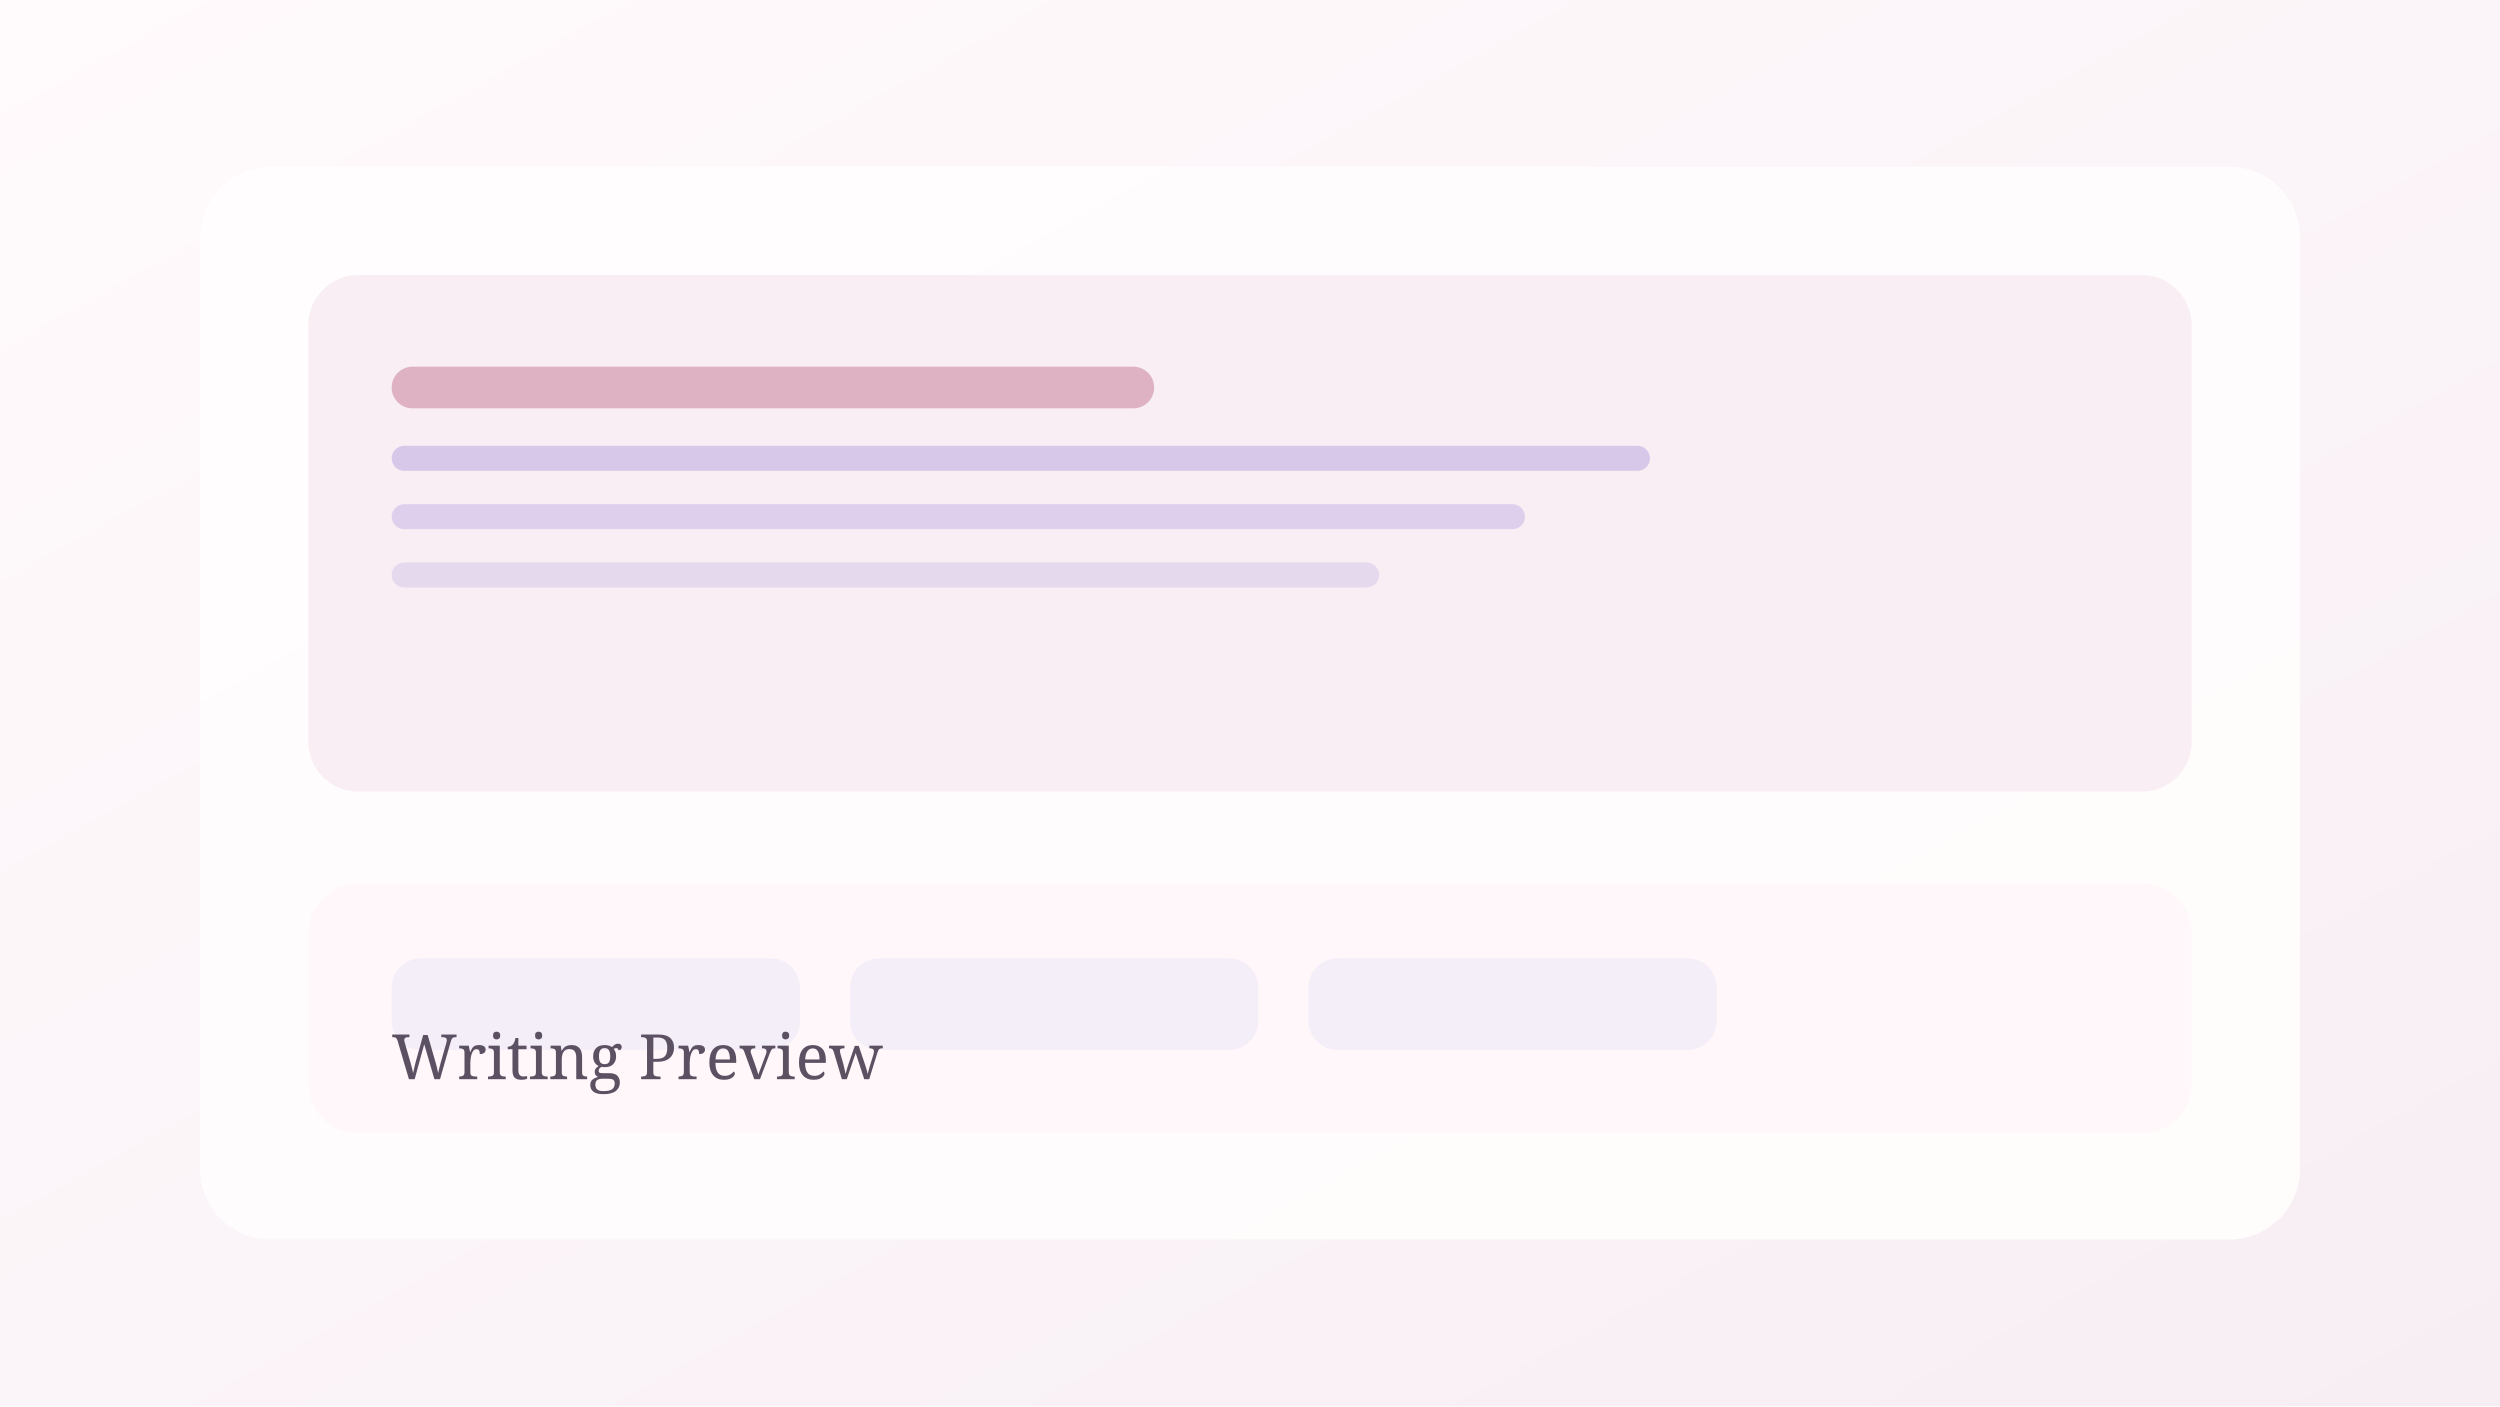
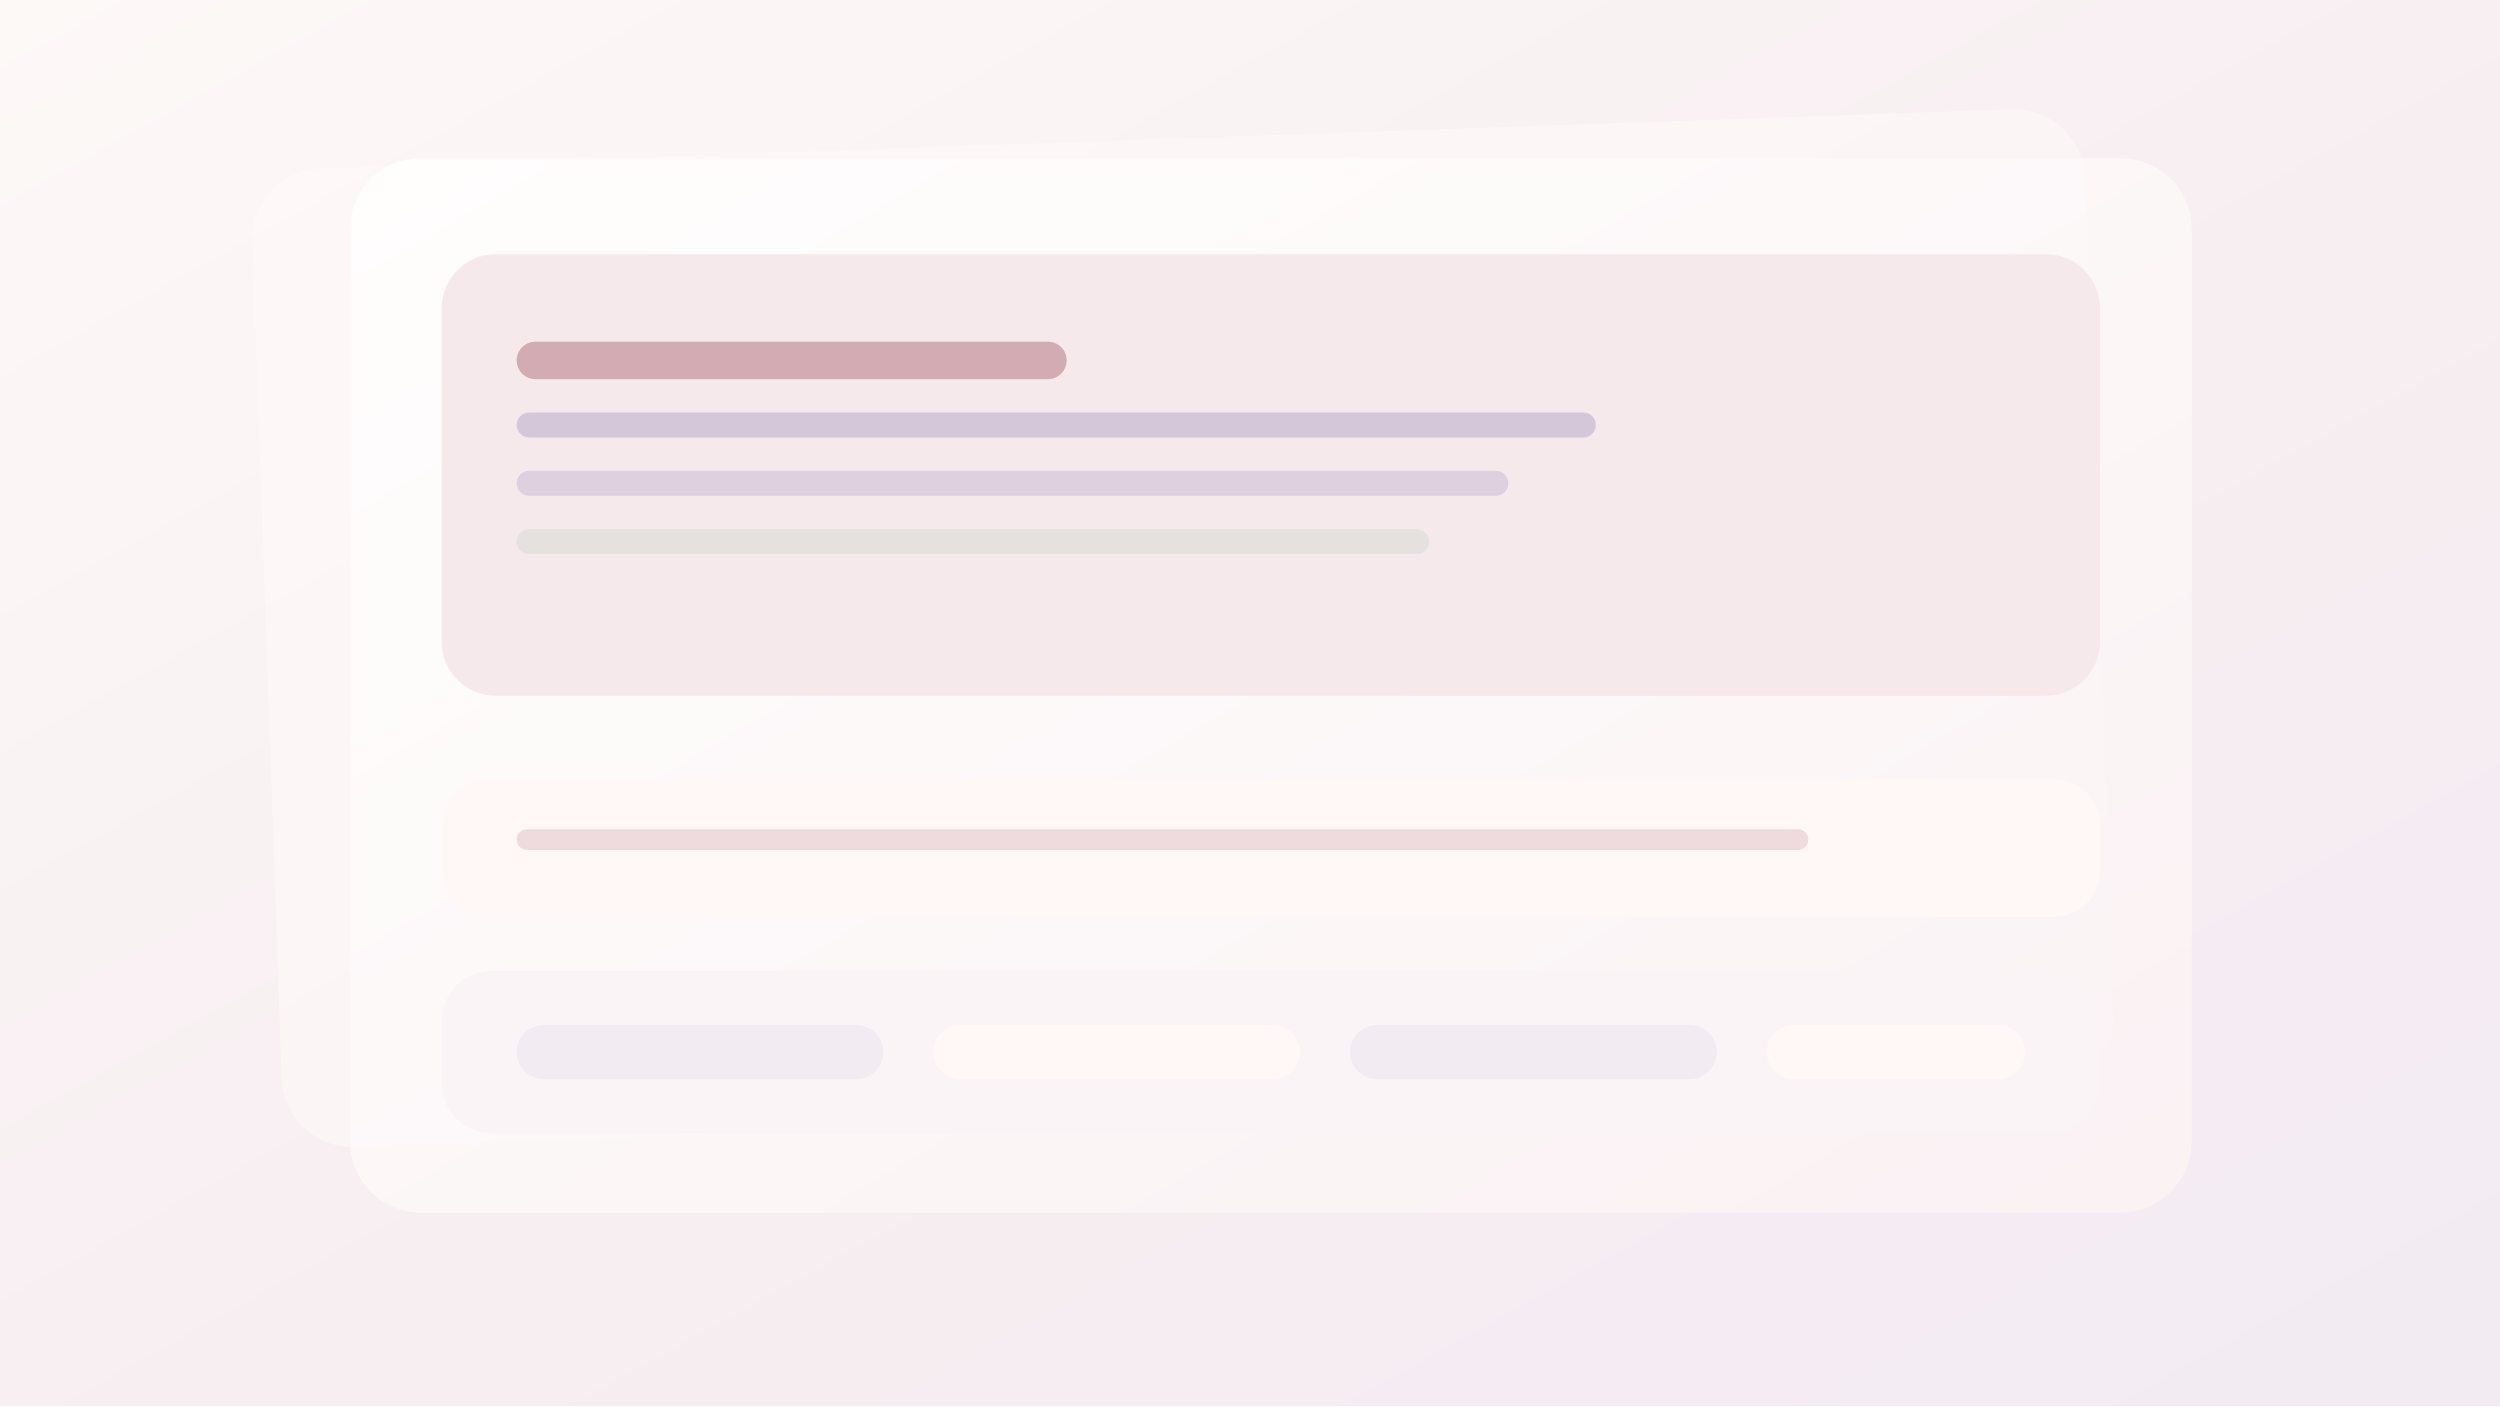
<svg xmlns="http://www.w3.org/2000/svg" viewBox="0 0 1200 675" role="img" aria-labelledby="writingTitle writingDesc">
  <defs>
    <linearGradient id="writingBg" x1="0%" x2="100%" y1="0%" y2="100%">
-       <stop offset="0%" stop-color="#fffafc" />
-       <stop offset="100%" stop-color="#f7eef4" />
+       <stop offset="0%" stop-color="#fdf9f7" />
+       <stop offset="54%" stop-color="#f7eef1" />
+       <stop offset="100%" stop-color="#f2ebf2" />
+     </linearGradient>
+     <linearGradient id="writingSheet" x1="0%" x2="100%" y1="0%" y2="100%">
+       <stop offset="0%" stop-color="#fffefd" />
+       <stop offset="100%" stop-color="#faf2f4" />
    </linearGradient>
  </defs>
  <rect width="1200" height="675" fill="url(#writingBg)" />
-   <rect x="96" y="80" width="1008" height="515" rx="34" fill="#fffdfd" opacity="0.94" />
-   <rect x="148" y="132" width="904" height="248" rx="24" fill="#f9eef4" />
-   <rect x="188" y="176" width="366" height="20" rx="10" fill="#d7a3b6" opacity="0.8" />
-   <rect x="188" y="214" width="604" height="12" rx="6" fill="#c9b8e6" opacity="0.7" />
-   <rect x="188" y="242" width="544" height="12" rx="6" fill="#c9b8e6" opacity="0.55" />
-   <rect x="188" y="270" width="474" height="12" rx="6" fill="#c9b8e6" opacity="0.4" />
-   <rect x="148" y="424" width="904" height="120" rx="24" fill="#fff7fa" />
-   <rect x="188" y="460" width="196" height="44" rx="14" fill="#f3eef8" />
-   <rect x="408" y="460" width="196" height="44" rx="14" fill="#f3eef8" />
-   <rect x="628" y="460" width="196" height="44" rx="14" fill="#f3eef8" />
-   <text x="188" y="518" fill="#5c5163" font-family="Georgia, serif" font-size="30">Writing Preview</text>
+   <rect x="120" y="82" width="880" height="470" rx="34" fill="#fffaf9" opacity="0.54" transform="rotate(-2 120 82)" />
+   <rect x="168" y="76" width="884" height="506" rx="34" fill="url(#writingSheet)" opacity="0.96" />
+   <rect x="212" y="122" width="796" height="212" rx="26" fill="#f6e9ec" />
+   <rect x="248" y="164" width="264" height="18" rx="9" fill="#cfa4ad" opacity="0.9" />
+   <rect x="248" y="198" width="518" height="12" rx="6" fill="#bcaecc" opacity="0.58" />
+   <rect x="248" y="226" width="476" height="12" rx="6" fill="#bcaecc" opacity="0.42" />
+   <rect x="248" y="254" width="438" height="12" rx="6" fill="#cad6cb" opacity="0.42" />
+   <rect x="212" y="374" width="796" height="66" rx="22" fill="#fff8f7" />
+   <rect x="248" y="398" width="620" height="10" rx="5" fill="#cfa4ad" opacity="0.34" />
+   <rect x="212" y="466" width="796" height="78" rx="24" fill="#fbf4f6" />
+   <rect x="248" y="492" width="176" height="26" rx="13" fill="#f2ebf2" />
+   <rect x="448" y="492" width="176" height="26" rx="13" fill="#fff8f7" />
+   <rect x="648" y="492" width="176" height="26" rx="13" fill="#f2ebf2" />
+   <rect x="848" y="492" width="124" height="26" rx="13" fill="#fff8f7" />
</svg>
